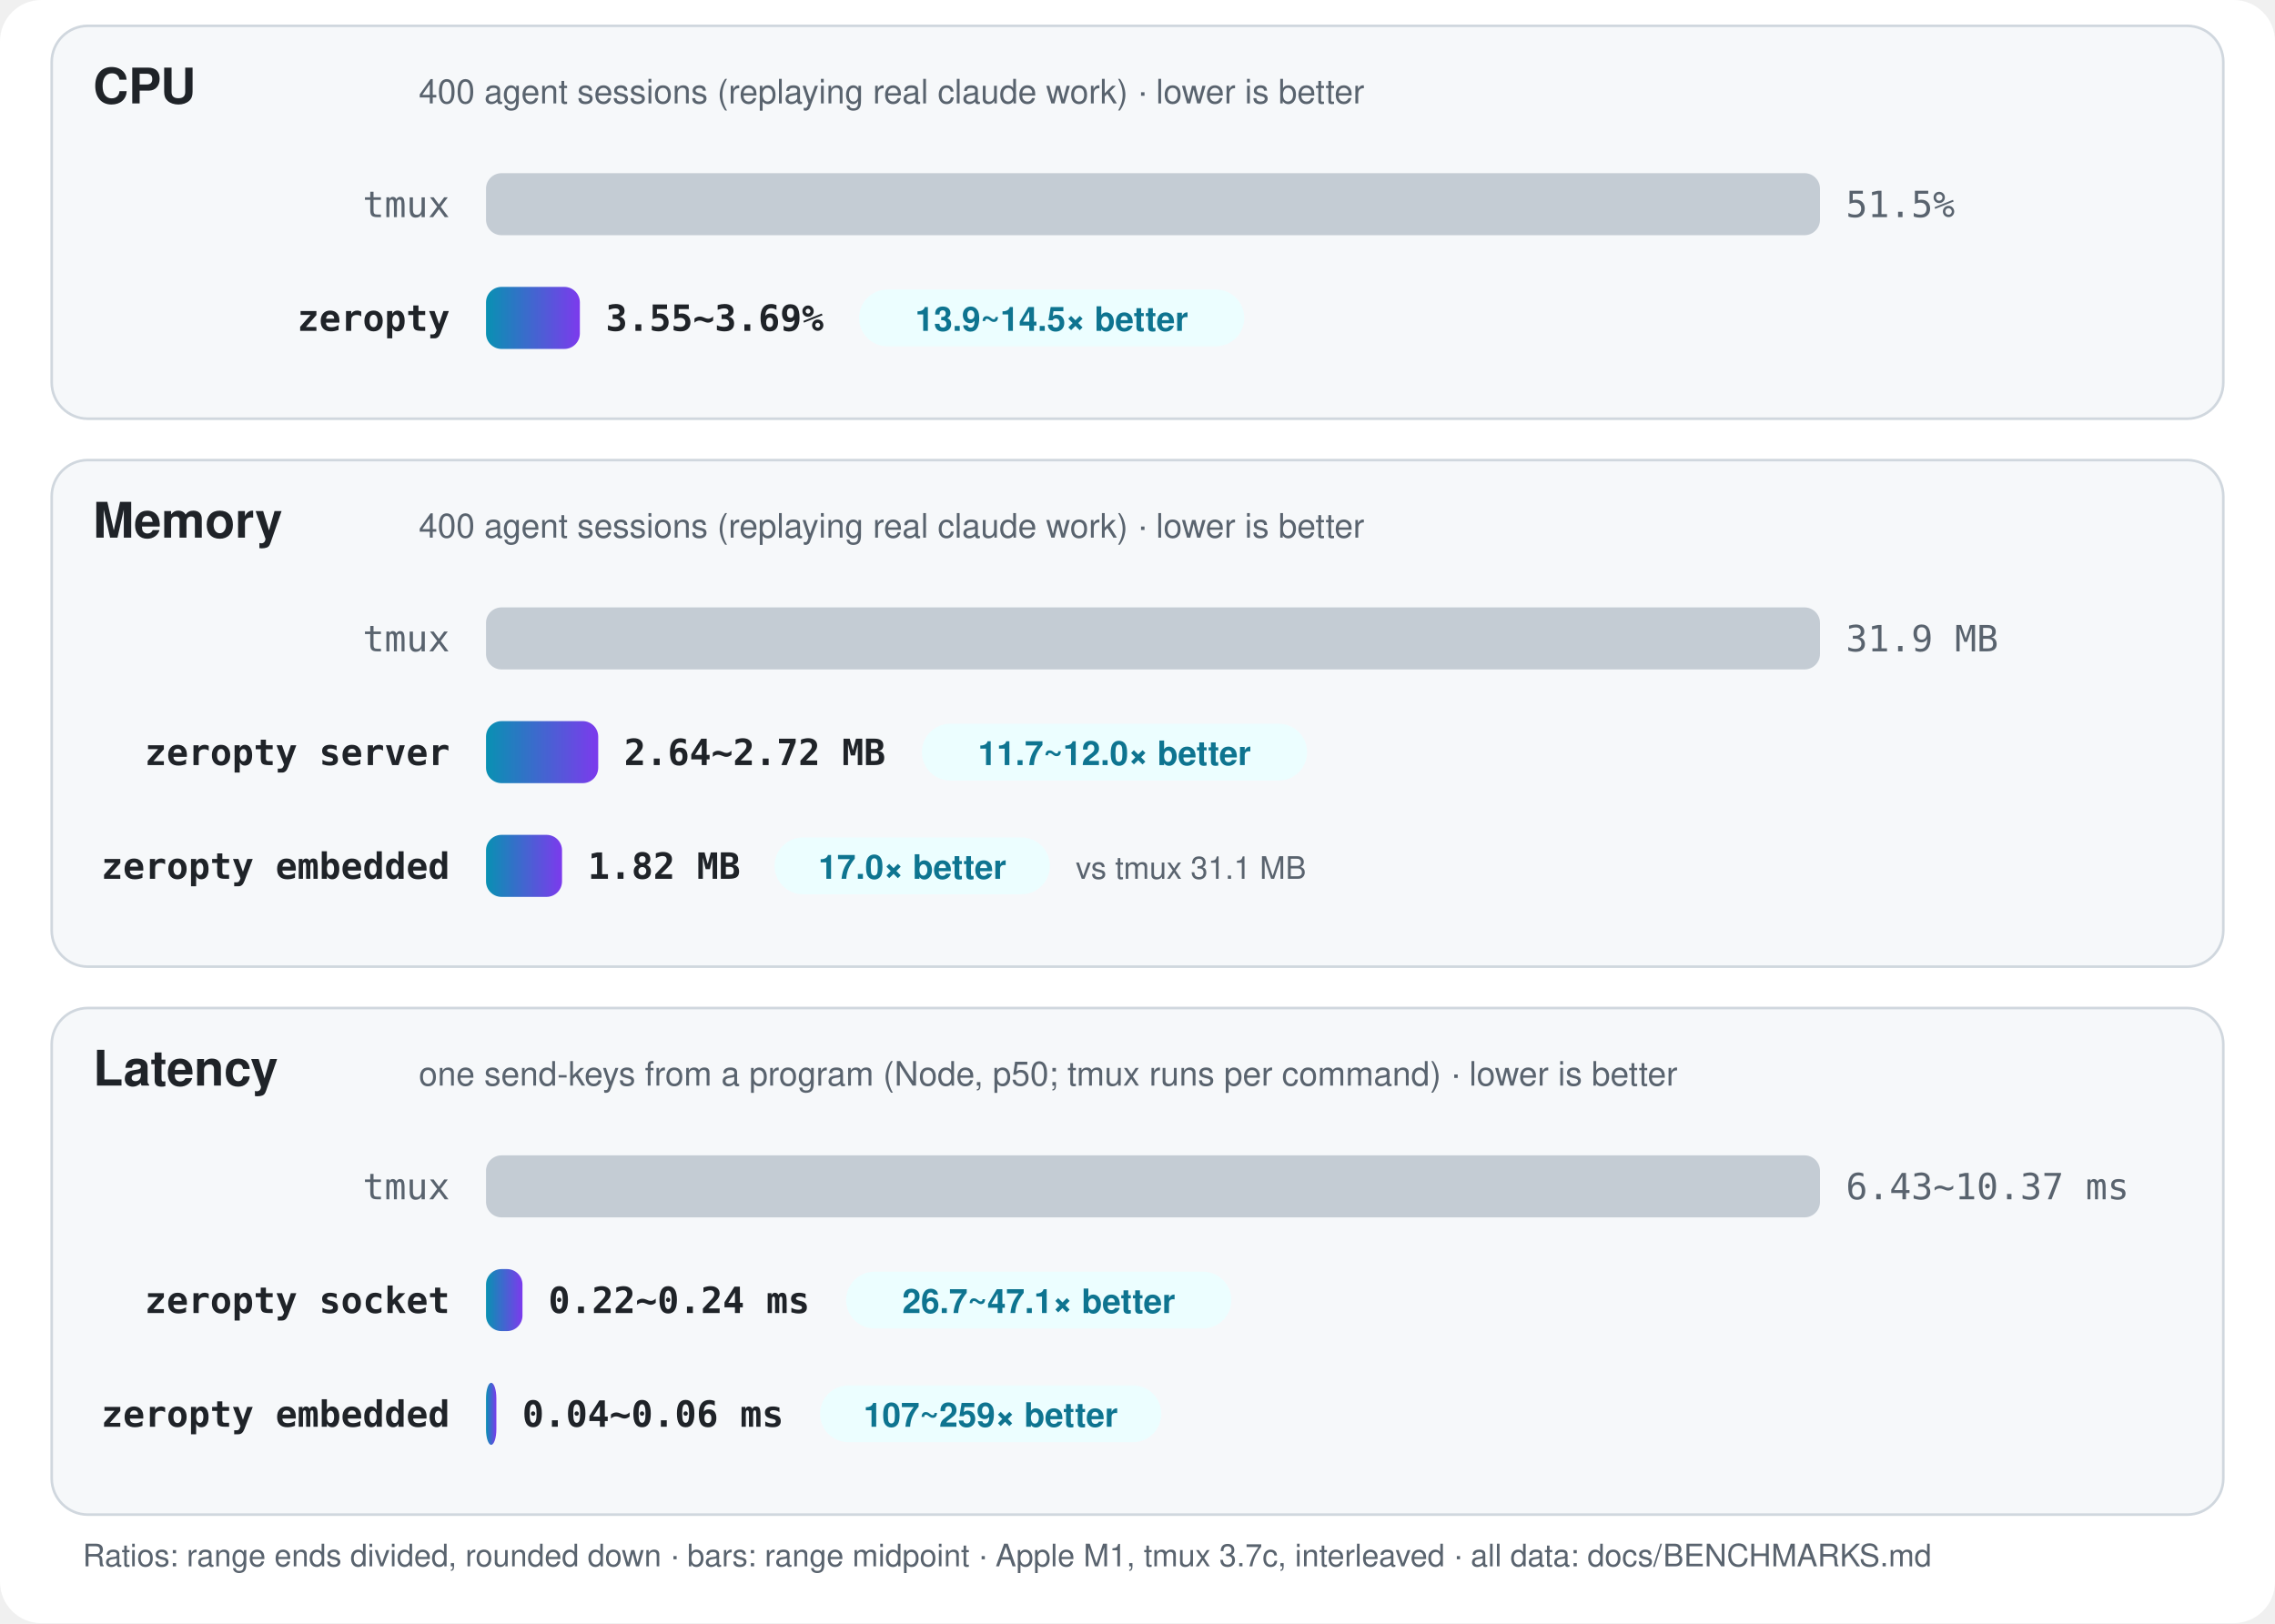
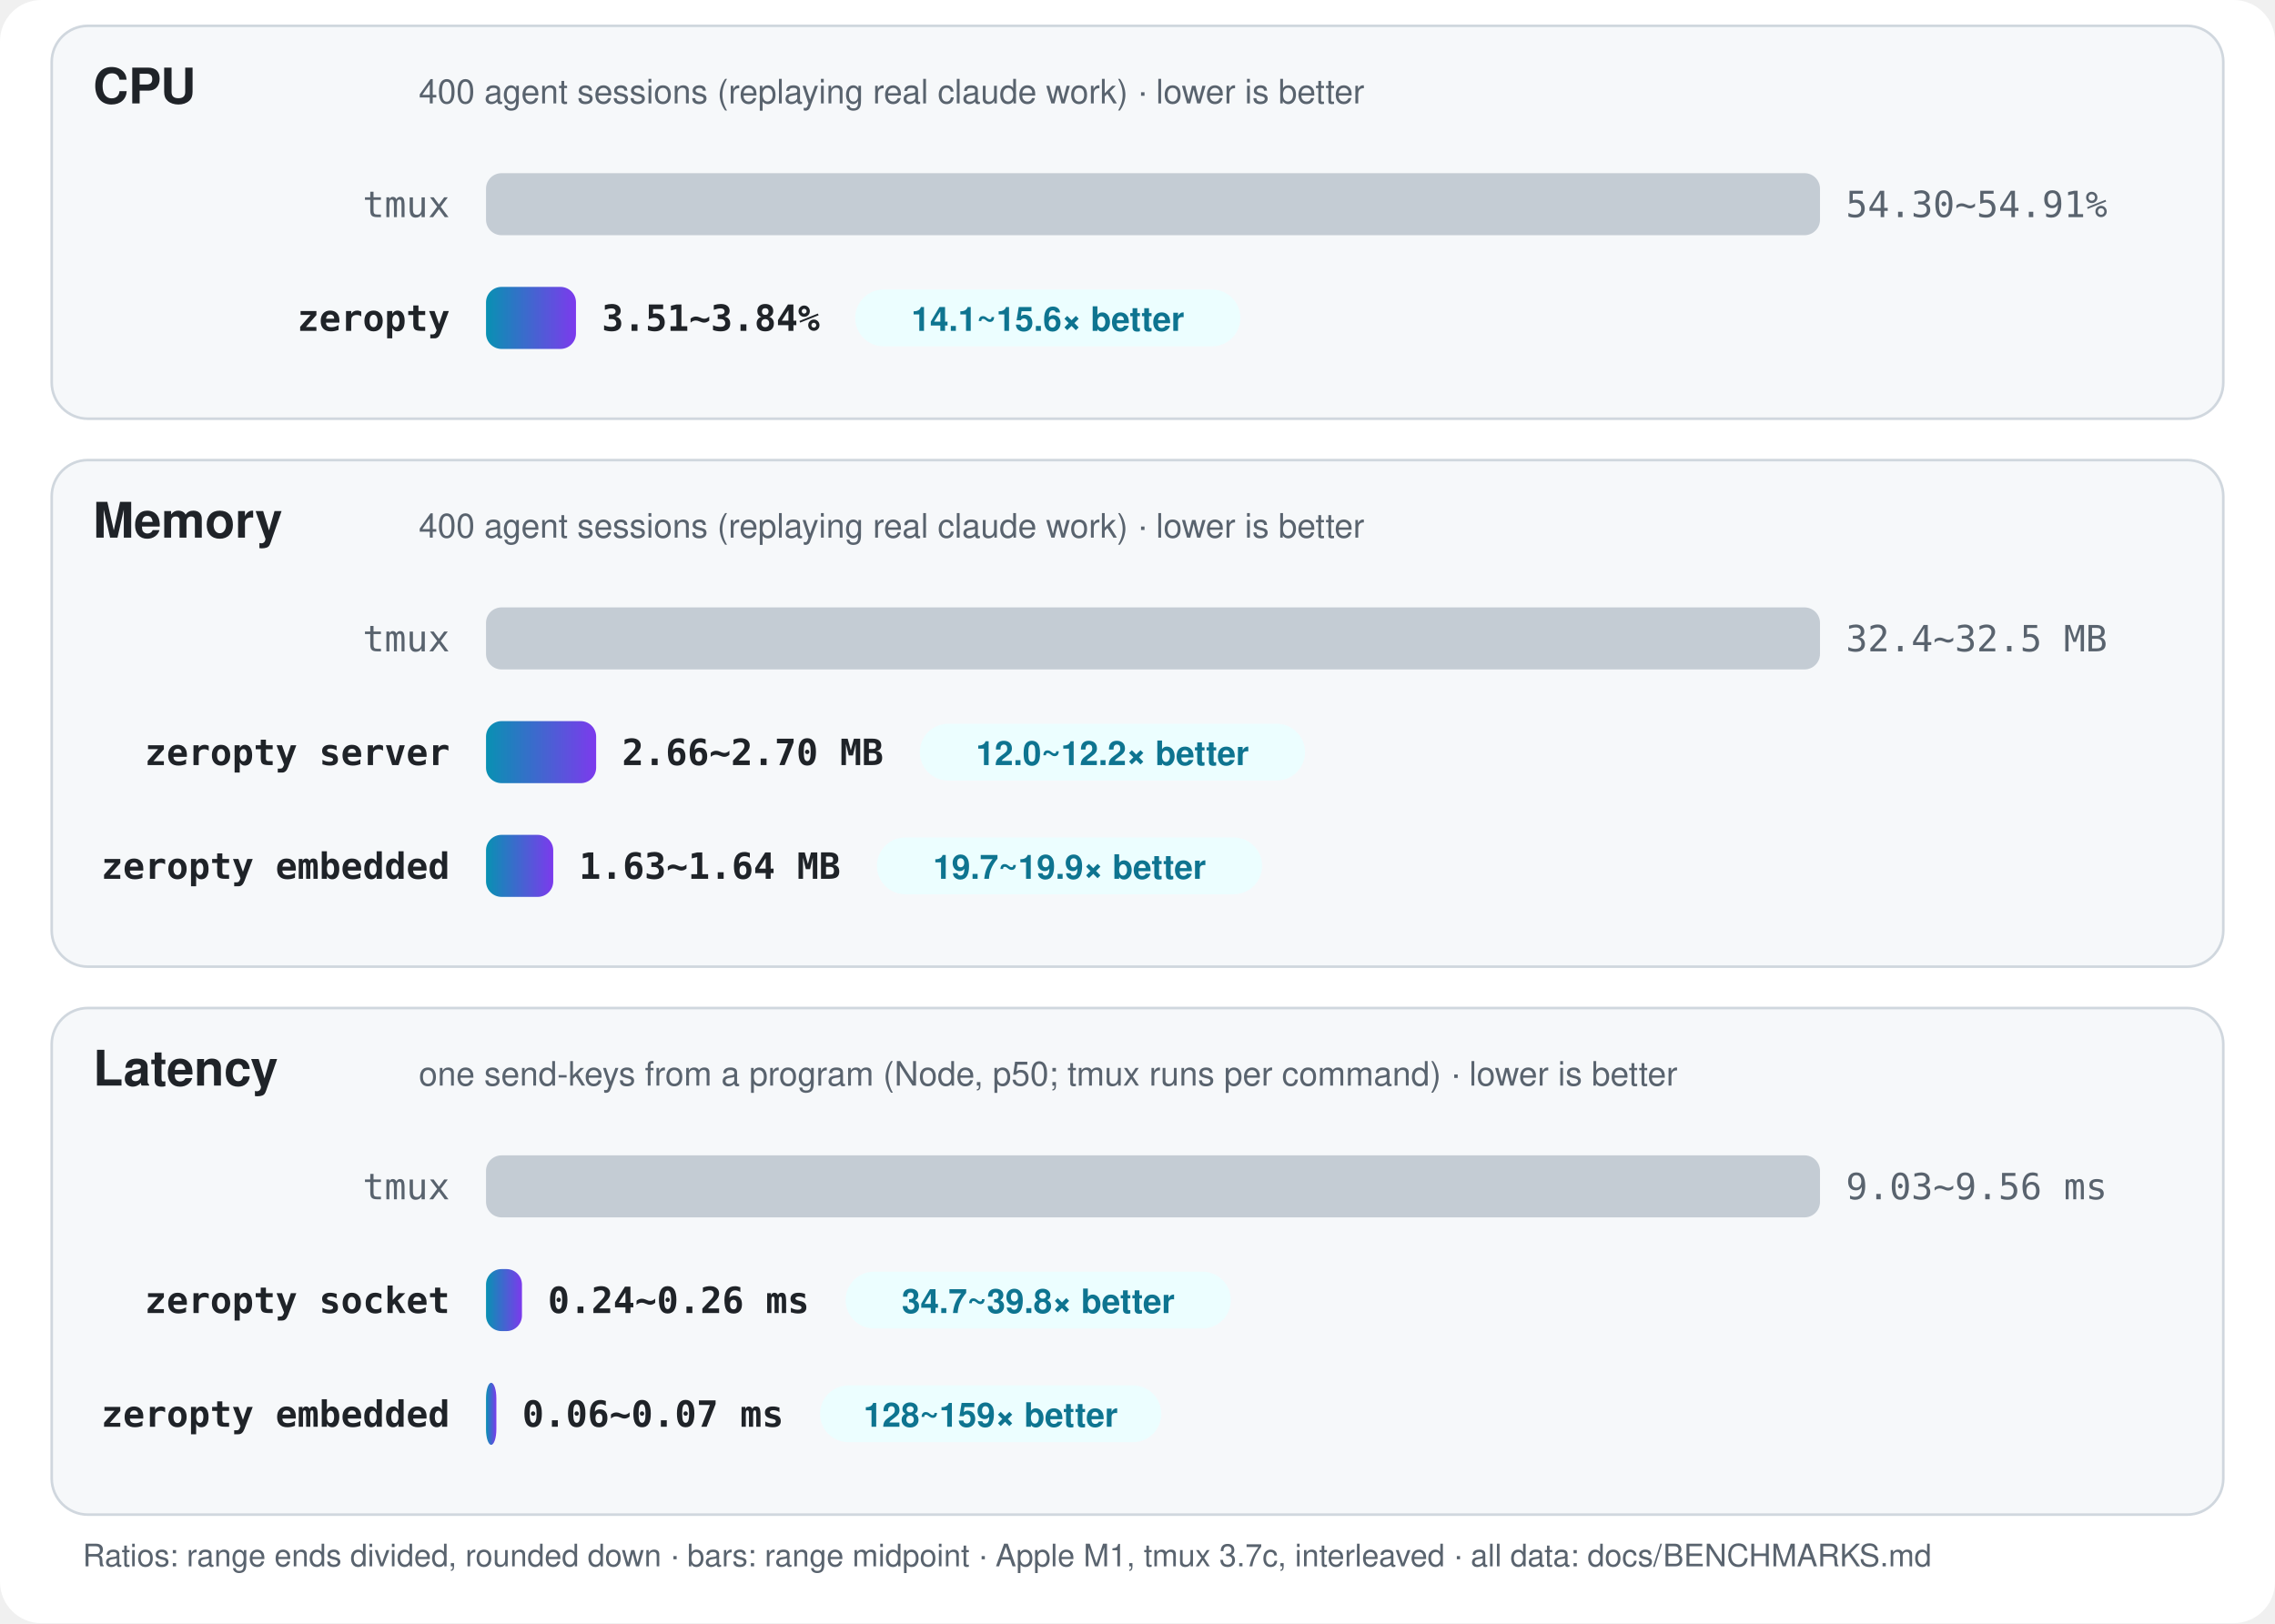
<svg xmlns="http://www.w3.org/2000/svg" width="880" height="628" viewBox="0 0 880 628">
  <rect width="100%" height="100%" rx="16" fill="#ffffff" />
  <defs>
    <linearGradient id="g" x1="0" y1="0" x2="1" y2="0">
      <stop offset="0" stop-color="#0891b2" />
      <stop offset="1" stop-color="#7c3aed" />
    </linearGradient>
  </defs>
  <rect x="20" y="10" width="840" height="152" rx="14" fill="#f6f8fa" stroke="#d0d7de" />
  <text x="36" y="40" font-family="-apple-system, BlinkMacSystemFont, 'Segoe UI', 'Apple SD Gothic Neo', 'Noto Sans KR', Helvetica, Arial, sans-serif" font-size="19" font-weight="700" fill="#1f2328">CPU</text>
  <text x="162" y="40" font-family="-apple-system, BlinkMacSystemFont, 'Segoe UI', 'Apple SD Gothic Neo', 'Noto Sans KR', Helvetica, Arial, sans-serif" font-size="13" fill="#59636e">400 agent sessions (replaying real claude work) · lower is better</text>
  <text x="174" y="84" text-anchor="end" font-family="ui-monospace, SFMono-Regular, 'SF Mono', Menlo, Consolas, monospace" font-size="14" font-weight="500" fill="#59636e">tmux</text>
  <rect x="188" y="67" width="516.0" height="24" rx="6" fill="#c4ccd4" />
-   <text x="714.0" y="84" font-family="ui-monospace, SFMono-Regular, 'SF Mono', Menlo, Consolas, monospace" font-size="14" font-weight="500" fill="#59636e">51.5%</text>
+   <text x="714.0" y="84" font-family="ui-monospace, SFMono-Regular, 'SF Mono', Menlo, Consolas, monospace" font-size="14" font-weight="500" fill="#59636e">54.30~54.91%</text>
  <text x="174" y="128" text-anchor="end" font-family="ui-monospace, SFMono-Regular, 'SF Mono', Menlo, Consolas, monospace" font-size="14" font-weight="700" fill="#1f2328">zeropty</text>
-   <rect x="188" y="111" width="36.3" height="24" rx="6" fill="url(#g)" />
-   <text x="234.3" y="128" font-family="ui-monospace, SFMono-Regular, 'SF Mono', Menlo, Consolas, monospace" font-size="14" font-weight="700" fill="#1f2328">3.55~3.69%</text>
-   <rect x="332.3" y="112" width="149" height="22" rx="11" fill="#ecfeff" />
-   <text x="406.8" y="128" text-anchor="middle" font-family="-apple-system, BlinkMacSystemFont, 'Segoe UI', 'Apple SD Gothic Neo', 'Noto Sans KR', Helvetica, Arial, sans-serif" font-size="13" font-weight="700" fill="#0e7490">13.9~14.5× better</text>
+   <rect x="188" y="111" width="34.8" height="24" rx="6" fill="url(#g)" />
+   <text x="232.8" y="128" font-family="ui-monospace, SFMono-Regular, 'SF Mono', Menlo, Consolas, monospace" font-size="14" font-weight="700" fill="#1f2328">3.51~3.84%</text>
+   <rect x="330.8" y="112" width="149" height="22" rx="11" fill="#ecfeff" />
+   <text x="405.3" y="128" text-anchor="middle" font-family="-apple-system, BlinkMacSystemFont, 'Segoe UI', 'Apple SD Gothic Neo', 'Noto Sans KR', Helvetica, Arial, sans-serif" font-size="13" font-weight="700" fill="#0e7490">14.1~15.6× better</text>
  <rect x="20" y="178" width="840" height="196" rx="14" fill="#f6f8fa" stroke="#d0d7de" />
  <text x="36" y="208" font-family="-apple-system, BlinkMacSystemFont, 'Segoe UI', 'Apple SD Gothic Neo', 'Noto Sans KR', Helvetica, Arial, sans-serif" font-size="19" font-weight="700" fill="#1f2328">Memory</text>
  <text x="162" y="208" font-family="-apple-system, BlinkMacSystemFont, 'Segoe UI', 'Apple SD Gothic Neo', 'Noto Sans KR', Helvetica, Arial, sans-serif" font-size="13" fill="#59636e">400 agent sessions (replaying real claude work) · lower is better</text>
  <text x="174" y="252" text-anchor="end" font-family="ui-monospace, SFMono-Regular, 'SF Mono', Menlo, Consolas, monospace" font-size="14" font-weight="500" fill="#59636e">tmux</text>
  <rect x="188" y="235" width="516.0" height="24" rx="6" fill="#c4ccd4" />
-   <text x="714.0" y="252" font-family="ui-monospace, SFMono-Regular, 'SF Mono', Menlo, Consolas, monospace" font-size="14" font-weight="500" fill="#59636e">31.9 MB</text>
+   <text x="714.0" y="252" font-family="ui-monospace, SFMono-Regular, 'SF Mono', Menlo, Consolas, monospace" font-size="14" font-weight="500" fill="#59636e">32.4~32.5 MB</text>
  <text x="174" y="296" text-anchor="end" font-family="ui-monospace, SFMono-Regular, 'SF Mono', Menlo, Consolas, monospace" font-size="14" font-weight="700" fill="#1f2328">zeropty server</text>
-   <rect x="188" y="279" width="43.4" height="24" rx="6" fill="url(#g)" />
-   <text x="241.4" y="296" font-family="ui-monospace, SFMono-Regular, 'SF Mono', Menlo, Consolas, monospace" font-size="14" font-weight="700" fill="#1f2328">2.64~2.72 MB</text>
-   <rect x="356.6" y="280" width="149" height="22" rx="11" fill="#ecfeff" />
-   <text x="431.1" y="296" text-anchor="middle" font-family="-apple-system, BlinkMacSystemFont, 'Segoe UI', 'Apple SD Gothic Neo', 'Noto Sans KR', Helvetica, Arial, sans-serif" font-size="13" font-weight="700" fill="#0e7490">11.7~12.0× better</text>
+   <rect x="188" y="279" width="42.6" height="24" rx="6" fill="url(#g)" />
+   <text x="240.6" y="296" font-family="ui-monospace, SFMono-Regular, 'SF Mono', Menlo, Consolas, monospace" font-size="14" font-weight="700" fill="#1f2328">2.66~2.70 MB</text>
+   <rect x="355.8" y="280" width="149" height="22" rx="11" fill="#ecfeff" />
+   <text x="430.3" y="296" text-anchor="middle" font-family="-apple-system, BlinkMacSystemFont, 'Segoe UI', 'Apple SD Gothic Neo', 'Noto Sans KR', Helvetica, Arial, sans-serif" font-size="13" font-weight="700" fill="#0e7490">12.0~12.2× better</text>
  <text x="174" y="340" text-anchor="end" font-family="ui-monospace, SFMono-Regular, 'SF Mono', Menlo, Consolas, monospace" font-size="14" font-weight="700" fill="#1f2328">zeropty embedded</text>
-   <rect x="188" y="323" width="29.4" height="24" rx="6" fill="url(#g)" />
-   <text x="227.4" y="340" font-family="ui-monospace, SFMono-Regular, 'SF Mono', Menlo, Consolas, monospace" font-size="14" font-weight="700" fill="#1f2328">1.82 MB</text>
-   <rect x="299.6" y="324" width="106.5" height="22" rx="11" fill="#ecfeff" />
-   <text x="352.9" y="340" text-anchor="middle" font-family="-apple-system, BlinkMacSystemFont, 'Segoe UI', 'Apple SD Gothic Neo', 'Noto Sans KR', Helvetica, Arial, sans-serif" font-size="13" font-weight="700" fill="#0e7490">17.0× better</text>
-   <text x="416.1" y="340" font-family="-apple-system, BlinkMacSystemFont, 'Segoe UI', 'Apple SD Gothic Neo', 'Noto Sans KR', Helvetica, Arial, sans-serif" font-size="12" fill="#59636e">vs tmux 31.1 MB</text>
+   <rect x="188" y="323" width="26.0" height="24" rx="6" fill="url(#g)" />
+   <text x="224.0" y="340" font-family="ui-monospace, SFMono-Regular, 'SF Mono', Menlo, Consolas, monospace" font-size="14" font-weight="700" fill="#1f2328">1.63~1.64 MB</text>
+   <rect x="339.2" y="324" width="149" height="22" rx="11" fill="#ecfeff" />
+   <text x="413.7" y="340" text-anchor="middle" font-family="-apple-system, BlinkMacSystemFont, 'Segoe UI', 'Apple SD Gothic Neo', 'Noto Sans KR', Helvetica, Arial, sans-serif" font-size="13" font-weight="700" fill="#0e7490">19.7~19.9× better</text>
  <rect x="20" y="390" width="840" height="196" rx="14" fill="#f6f8fa" stroke="#d0d7de" />
  <text x="36" y="420" font-family="-apple-system, BlinkMacSystemFont, 'Segoe UI', 'Apple SD Gothic Neo', 'Noto Sans KR', Helvetica, Arial, sans-serif" font-size="19" font-weight="700" fill="#1f2328">Latency</text>
  <text x="162" y="420" font-family="-apple-system, BlinkMacSystemFont, 'Segoe UI', 'Apple SD Gothic Neo', 'Noto Sans KR', Helvetica, Arial, sans-serif" font-size="13" fill="#59636e">one send-keys from a program (Node, p50; tmux runs per command) · lower is better</text>
  <text x="174" y="464" text-anchor="end" font-family="ui-monospace, SFMono-Regular, 'SF Mono', Menlo, Consolas, monospace" font-size="14" font-weight="500" fill="#59636e">tmux</text>
  <rect x="188" y="447" width="516.0" height="24" rx="6" fill="#c4ccd4" />
-   <text x="714.0" y="464" font-family="ui-monospace, SFMono-Regular, 'SF Mono', Menlo, Consolas, monospace" font-size="14" font-weight="500" fill="#59636e">6.43~10.37 ms</text>
+   <text x="714.0" y="464" font-family="ui-monospace, SFMono-Regular, 'SF Mono', Menlo, Consolas, monospace" font-size="14" font-weight="500" fill="#59636e">9.03~9.56 ms</text>
  <text x="174" y="508" text-anchor="end" font-family="ui-monospace, SFMono-Regular, 'SF Mono', Menlo, Consolas, monospace" font-size="14" font-weight="700" fill="#1f2328">zeropty socket</text>
-   <rect x="188" y="491" width="14.1" height="24" rx="6" fill="url(#g)" />
-   <text x="212.1" y="508" font-family="ui-monospace, SFMono-Regular, 'SF Mono', Menlo, Consolas, monospace" font-size="14" font-weight="700" fill="#1f2328">0.22~0.24 ms</text>
-   <rect x="327.3" y="492" width="149" height="22" rx="11" fill="#ecfeff" />
-   <text x="401.8" y="508" text-anchor="middle" font-family="-apple-system, BlinkMacSystemFont, 'Segoe UI', 'Apple SD Gothic Neo', 'Noto Sans KR', Helvetica, Arial, sans-serif" font-size="13" font-weight="700" fill="#0e7490">26.7~47.1× better</text>
+   <rect x="188" y="491" width="13.9" height="24" rx="6" fill="url(#g)" />
+   <text x="211.9" y="508" font-family="ui-monospace, SFMono-Regular, 'SF Mono', Menlo, Consolas, monospace" font-size="14" font-weight="700" fill="#1f2328">0.24~0.26 ms</text>
+   <rect x="327.1" y="492" width="149" height="22" rx="11" fill="#ecfeff" />
+   <text x="401.6" y="508" text-anchor="middle" font-family="-apple-system, BlinkMacSystemFont, 'Segoe UI', 'Apple SD Gothic Neo', 'Noto Sans KR', Helvetica, Arial, sans-serif" font-size="13" font-weight="700" fill="#0e7490">34.7~39.8× better</text>
  <text x="174" y="552" text-anchor="end" font-family="ui-monospace, SFMono-Regular, 'SF Mono', Menlo, Consolas, monospace" font-size="14" font-weight="700" fill="#1f2328">zeropty embedded</text>
  <rect x="188" y="535" width="4.0" height="24" rx="6" fill="url(#g)" />
-   <text x="202.0" y="552" font-family="ui-monospace, SFMono-Regular, 'SF Mono', Menlo, Consolas, monospace" font-size="14" font-weight="700" fill="#1f2328">0.04~0.06 ms</text>
+   <text x="202.0" y="552" font-family="ui-monospace, SFMono-Regular, 'SF Mono', Menlo, Consolas, monospace" font-size="14" font-weight="700" fill="#1f2328">0.06~0.07 ms</text>
  <rect x="317.2" y="536" width="132" height="22" rx="11" fill="#ecfeff" />
-   <text x="383.2" y="552" text-anchor="middle" font-family="-apple-system, BlinkMacSystemFont, 'Segoe UI', 'Apple SD Gothic Neo', 'Noto Sans KR', Helvetica, Arial, sans-serif" font-size="13" font-weight="700" fill="#0e7490">107~259× better</text>
+   <text x="383.2" y="552" text-anchor="middle" font-family="-apple-system, BlinkMacSystemFont, 'Segoe UI', 'Apple SD Gothic Neo', 'Noto Sans KR', Helvetica, Arial, sans-serif" font-size="13" font-weight="700" fill="#0e7490">128~159× better</text>
  <text x="32" y="606" font-family="-apple-system, BlinkMacSystemFont, 'Segoe UI', 'Apple SD Gothic Neo', 'Noto Sans KR', Helvetica, Arial, sans-serif" font-size="12" fill="#59636e">Ratios: range ends divided, rounded down · bars: range midpoint · Apple M1, tmux 3.7c, interleaved · all data: docs/BENCHMARKS.md</text>
</svg>
